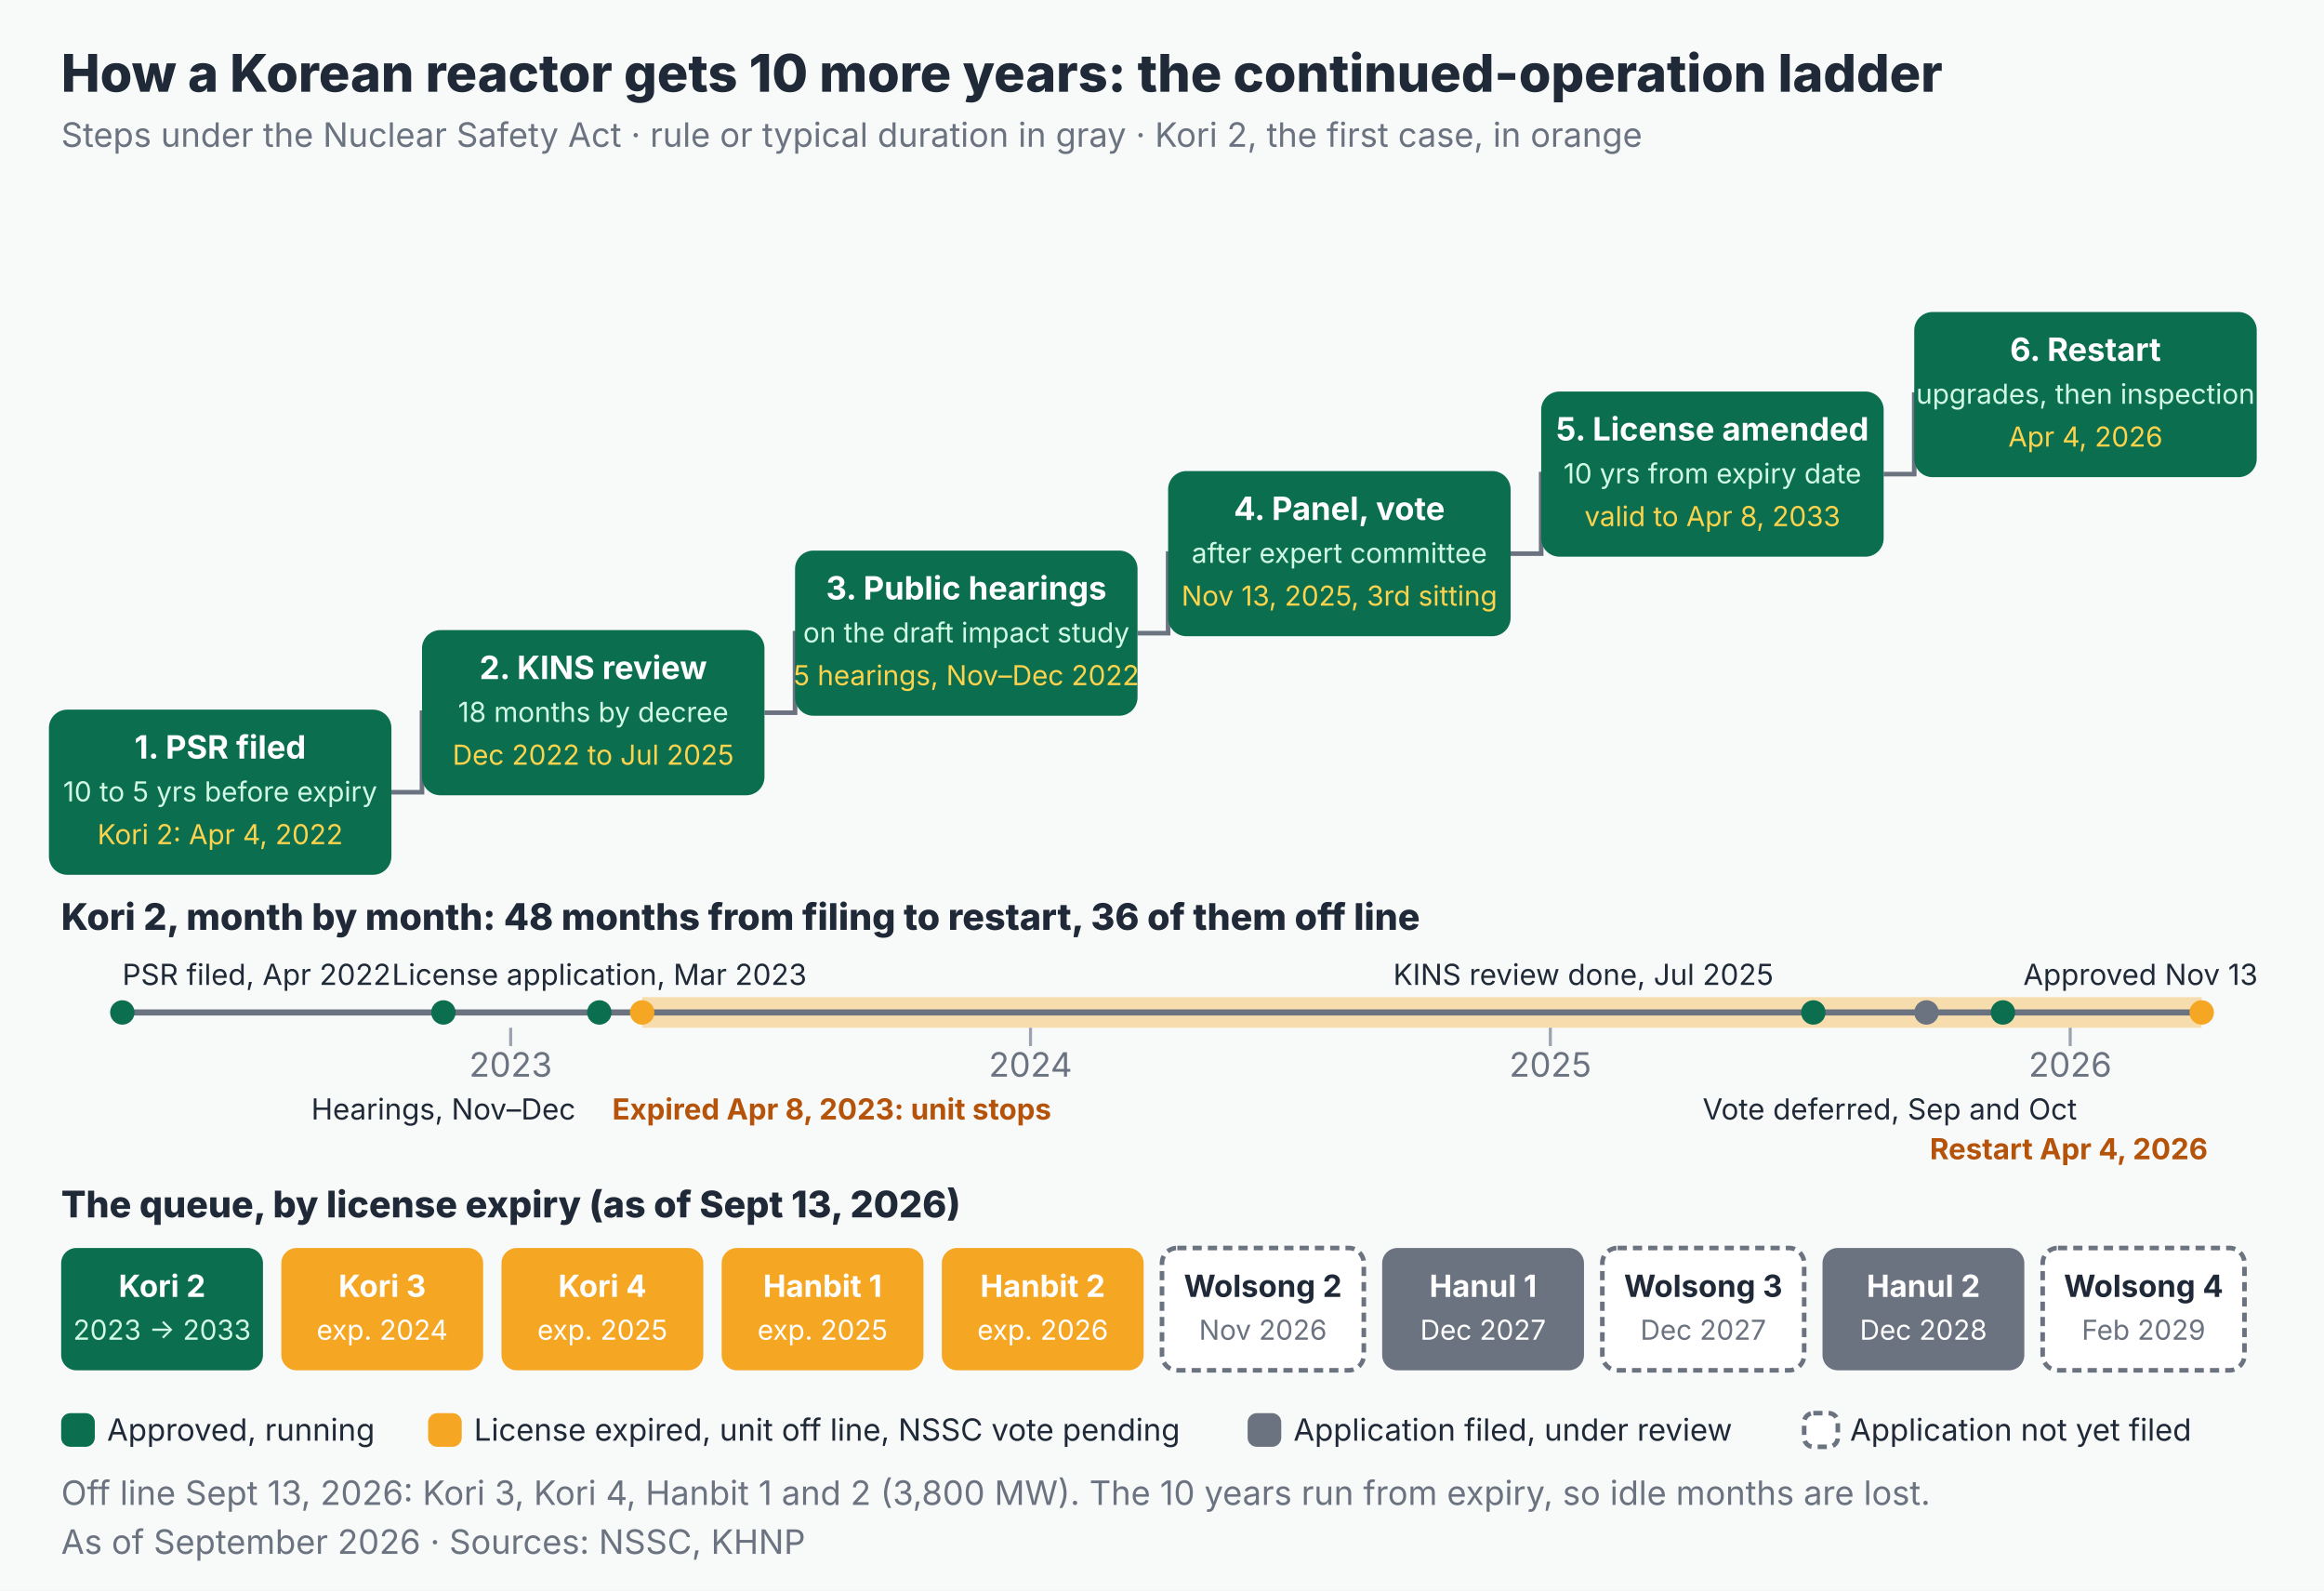
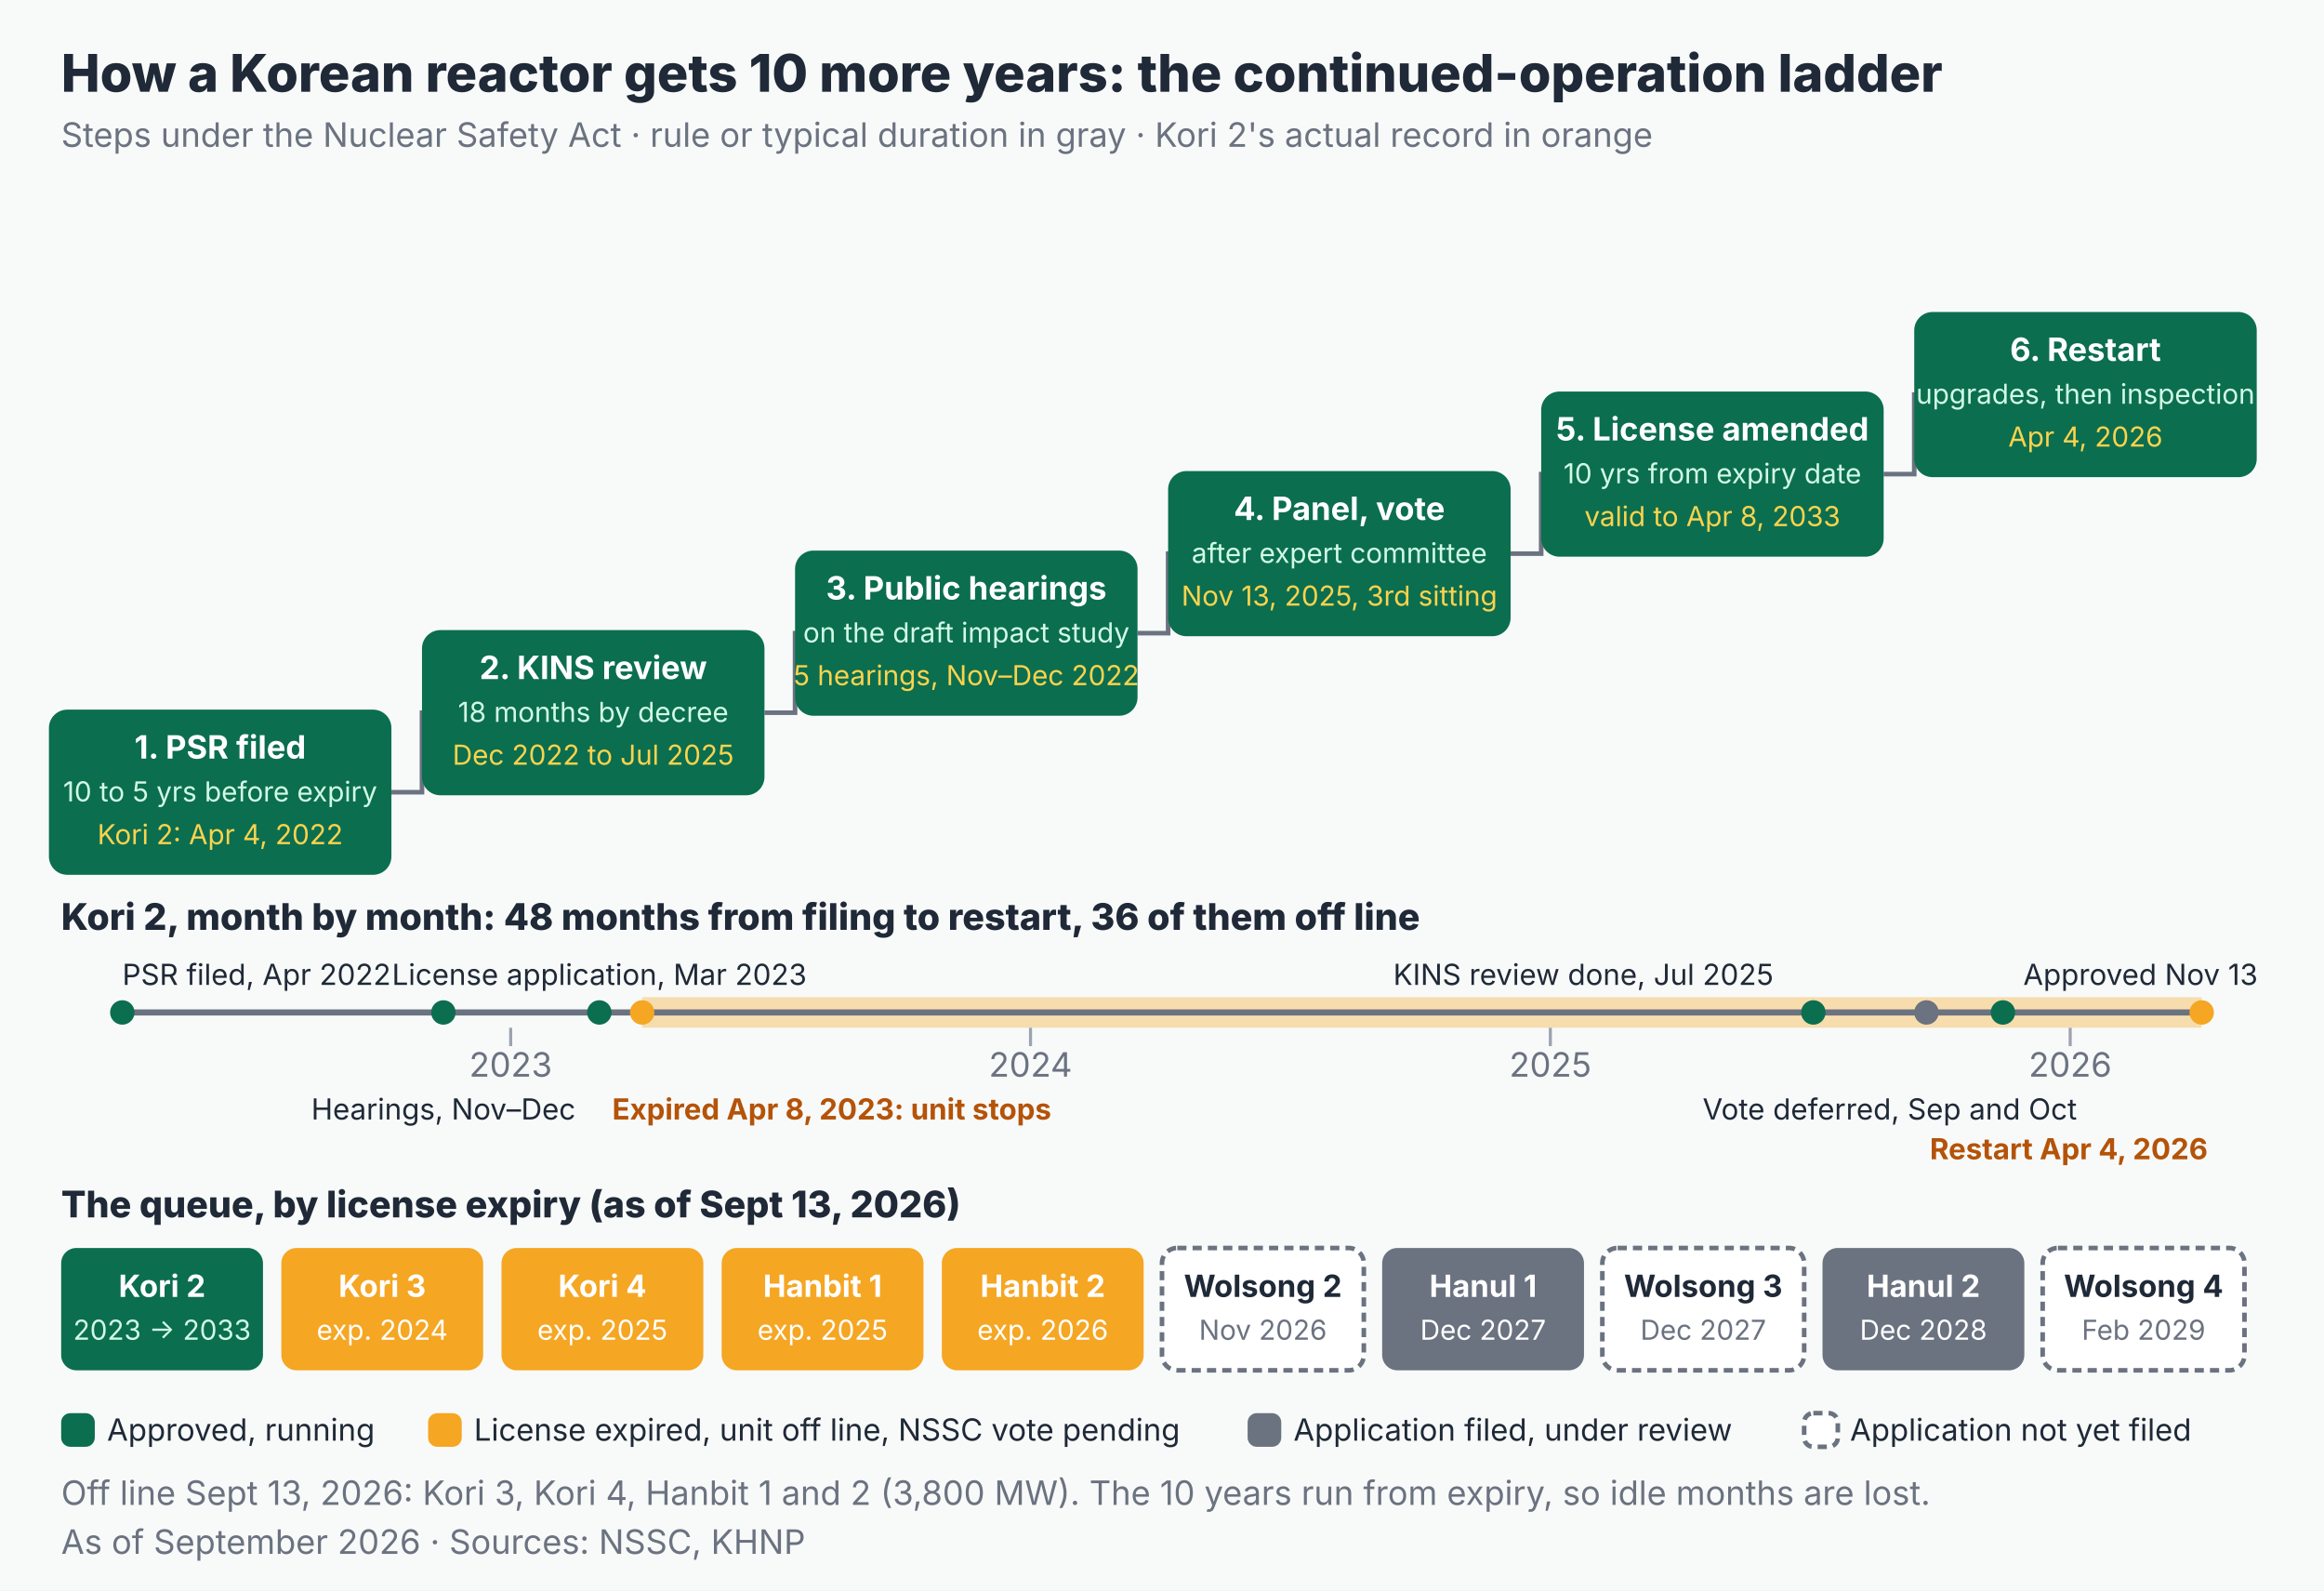
<svg xmlns="http://www.w3.org/2000/svg" viewBox="0 0 760 520" role="img" aria-labelledby="t" font-family="Inter, 'Segoe UI', Roboto, Helvetica, Arial, sans-serif">
  <style>
    .title { font-size: 17px; font-weight: 800; fill: #1f2937; }
    .sub { font-size: 11px; fill: #6b7280; }
    .h { font-size: 12px; font-weight: 800; fill: #1f2937; }
    .s1 { font-size: 10.5px; font-weight: 700; }
    .s2 { font-size: 9px; }
    .tl { font-size: 9.5px; fill: #1f2937; }
    .tla { font-size: 9.5px; fill: #b45309; font-weight: 700; }
    .q1 { font-size: 10px; font-weight: 700; }
    .q2 { font-size: 9px; }
    .leg { font-size: 10px; fill: #1f2937; }
  </style>
  <rect x="0" y="0" width="760" height="520" fill="#f8faf9" />
  <text x="20" y="30" class="title">How a Korean reactor gets 10 more years: the continued-operation ladder</text>
-   <text x="20" y="48" class="sub">Steps under the Nuclear Safety Act · rule or typical duration in gray · Kori 2, the first case, in orange</text>
+   <text x="20" y="48" class="sub">Steps under the Nuclear Safety Act · rule or typical duration in gray · Kori 2's actual record in orange</text>
  <g>
    <path d="M128 259 H138 V233 H140" fill="none" stroke="#6b7280" stroke-width="1.5" />
    <path d="M250 233 H260 V207 H262" fill="none" stroke="#6b7280" stroke-width="1.5" />
    <path d="M372 207 H382 V181 H384" fill="none" stroke="#6b7280" stroke-width="1.5" />
    <path d="M494 181 H504 V155 H506" fill="none" stroke="#6b7280" stroke-width="1.5" />
    <path d="M616 155 H626 V129 H628" fill="none" stroke="#6b7280" stroke-width="1.5" />
    <rect x="16" y="232" width="112" height="54" rx="6" fill="#0b6e4f" />
    <text x="72" y="248" class="s1" text-anchor="middle" style="fill:#fff">1. PSR filed</text>
    <text x="72" y="262" class="s2" text-anchor="middle" style="fill:#d1fae5">10 to 5 yrs before expiry</text>
    <text x="72" y="276" class="s2" text-anchor="middle" style="fill:#fcd34d">Kori 2: Apr 4, 2022</text>
    <rect x="138" y="206" width="112" height="54" rx="6" fill="#0b6e4f" />
    <text x="194" y="222" class="s1" text-anchor="middle" style="fill:#fff">2. KINS review</text>
    <text x="194" y="236" class="s2" text-anchor="middle" style="fill:#d1fae5">18 months by decree</text>
    <text x="194" y="250" class="s2" text-anchor="middle" style="fill:#fcd34d">Dec 2022 to Jul 2025</text>
    <rect x="260" y="180" width="112" height="54" rx="6" fill="#0b6e4f" />
    <text x="316" y="196" class="s1" text-anchor="middle" style="fill:#fff">3. Public hearings</text>
    <text x="316" y="210" class="s2" text-anchor="middle" style="fill:#d1fae5">on the draft impact study</text>
    <text x="316" y="224" class="s2" text-anchor="middle" style="fill:#fcd34d">5 hearings, Nov–Dec 2022</text>
    <rect x="382" y="154" width="112" height="54" rx="6" fill="#0b6e4f" />
    <text x="438" y="170" class="s1" text-anchor="middle" style="fill:#fff">4. Panel, vote</text>
    <text x="438" y="184" class="s2" text-anchor="middle" style="fill:#d1fae5">after expert committee</text>
    <text x="438" y="198" class="s2" text-anchor="middle" style="fill:#fcd34d">Nov 13, 2025, 3rd sitting</text>
    <rect x="504" y="128" width="112" height="54" rx="6" fill="#0b6e4f" />
    <text x="560" y="144" class="s1" text-anchor="middle" style="fill:#fff">5. License amended</text>
    <text x="560" y="158" class="s2" text-anchor="middle" style="fill:#d1fae5">10 yrs from expiry date</text>
    <text x="560" y="172" class="s2" text-anchor="middle" style="fill:#fcd34d">valid to Apr 8, 2033</text>
    <rect x="626" y="102" width="112" height="54" rx="6" fill="#0b6e4f" />
    <text x="682" y="118" class="s1" text-anchor="middle" style="fill:#fff">6. Restart</text>
    <text x="682" y="132" class="s2" text-anchor="middle" style="fill:#d1fae5">upgrades, then inspection</text>
    <text x="682" y="146" class="s2" text-anchor="middle" style="fill:#fcd34d">Apr 4, 2026</text>
  </g>
  <text x="20" y="304" class="h">Kori 2, month by month: 48 months from filing to restart, 36 of them off line</text>
  <rect x="210" y="326" width="510" height="10" fill="#f5a623" opacity="0.35" />
  <line x1="40" y1="331" x2="720" y2="331" stroke="#6b7280" stroke-width="2" />
  <g stroke="#9ca3af" stroke-width="1">
    <line x1="167" y1="336" x2="167" y2="342" />
    <line x1="337" y1="336" x2="337" y2="342" />
    <line x1="507" y1="336" x2="507" y2="342" />
    <line x1="677" y1="336" x2="677" y2="342" />
  </g>
  <g class="sub" text-anchor="middle">
    <text x="167" y="352">2023</text>
    <text x="337" y="352">2024</text>
    <text x="507" y="352">2025</text>
    <text x="677" y="352">2026</text>
  </g>
  <g>
    <circle cx="40" cy="331" r="4" fill="#0b6e4f" />
    <text x="40" y="322" class="tl" text-anchor="start">PSR filed, Apr 2022</text>
    <circle cx="145" cy="331" r="4" fill="#0b6e4f" />
    <text x="145" y="366" class="tl" text-anchor="middle">Hearings, Nov–Dec</text>
    <circle cx="196" cy="331" r="4" fill="#0b6e4f" />
    <text x="196" y="322" class="tl" text-anchor="middle">License application, Mar 2023</text>
    <circle cx="210" cy="331" r="4" fill="#f5a623" />
    <text x="272" y="366" class="tla" text-anchor="middle">Expired Apr 8, 2023: unit stops</text>
    <circle cx="593" cy="331" r="4" fill="#0b6e4f" />
    <text x="580" y="322" class="tl" text-anchor="end">KINS review done, Jul 2025</text>
    <circle cx="630" cy="331" r="4" fill="#6b7280" />
    <text x="618" y="366" class="tl" text-anchor="middle">Vote deferred, Sep and Oct</text>
    <circle cx="655" cy="331" r="4" fill="#0b6e4f" />
    <text x="700" y="322" class="tl" text-anchor="middle">Approved Nov 13</text>
    <circle cx="720" cy="331" r="4" fill="#f5a623" />
    <text x="722" y="379" class="tla" text-anchor="end">Restart Apr 4, 2026</text>
  </g>
  <text x="20" y="398" class="h">The queue, by license expiry (as of Sept 13, 2026)</text>
  <g>
    <rect x="20" y="408" width="66" height="40" rx="5" fill="#0b6e4f" />
    <text x="53" y="424" class="q1" text-anchor="middle" style="fill:#fff">Kori 2</text>
    <text x="53" y="438" class="q2" text-anchor="middle" style="fill:#d1fae5">2023 → 2033</text>
    <rect x="92" y="408" width="66" height="40" rx="5" fill="#f5a623" />
    <text x="125" y="424" class="q1" text-anchor="middle" style="fill:#fff">Kori 3</text>
    <text x="125" y="438" class="q2" text-anchor="middle" style="fill:#fff">exp. 2024</text>
    <rect x="164" y="408" width="66" height="40" rx="5" fill="#f5a623" />
    <text x="197" y="424" class="q1" text-anchor="middle" style="fill:#fff">Kori 4</text>
    <text x="197" y="438" class="q2" text-anchor="middle" style="fill:#fff">exp. 2025</text>
    <rect x="236" y="408" width="66" height="40" rx="5" fill="#f5a623" />
    <text x="269" y="424" class="q1" text-anchor="middle" style="fill:#fff">Hanbit 1</text>
    <text x="269" y="438" class="q2" text-anchor="middle" style="fill:#fff">exp. 2025</text>
    <rect x="308" y="408" width="66" height="40" rx="5" fill="#f5a623" />
    <text x="341" y="424" class="q1" text-anchor="middle" style="fill:#fff">Hanbit 2</text>
    <text x="341" y="438" class="q2" text-anchor="middle" style="fill:#fff">exp. 2026</text>
    <rect x="380" y="408" width="66" height="40" rx="5" fill="#ffffff" stroke="#6b7280" stroke-width="1.5" stroke-dasharray="3 2" />
    <text x="413" y="424" class="q1" text-anchor="middle" fill="#1f2937">Wolsong 2</text>
    <text x="413" y="438" class="q2" text-anchor="middle" fill="#6b7280">Nov 2026</text>
    <rect x="452" y="408" width="66" height="40" rx="5" fill="#6b7280" />
    <text x="485" y="424" class="q1" text-anchor="middle" style="fill:#fff">Hanul 1</text>
    <text x="485" y="438" class="q2" text-anchor="middle" style="fill:#fff">Dec 2027</text>
    <rect x="524" y="408" width="66" height="40" rx="5" fill="#ffffff" stroke="#6b7280" stroke-width="1.5" stroke-dasharray="3 2" />
    <text x="557" y="424" class="q1" text-anchor="middle" fill="#1f2937">Wolsong 3</text>
    <text x="557" y="438" class="q2" text-anchor="middle" fill="#6b7280">Dec 2027</text>
    <rect x="596" y="408" width="66" height="40" rx="5" fill="#6b7280" />
    <text x="629" y="424" class="q1" text-anchor="middle" style="fill:#fff">Hanul 2</text>
    <text x="629" y="438" class="q2" text-anchor="middle" style="fill:#fff">Dec 2028</text>
    <rect x="668" y="408" width="66" height="40" rx="5" fill="#ffffff" stroke="#6b7280" stroke-width="1.5" stroke-dasharray="3 2" />
    <text x="701" y="424" class="q1" text-anchor="middle" fill="#1f2937">Wolsong 4</text>
    <text x="701" y="438" class="q2" text-anchor="middle" fill="#6b7280">Feb 2029</text>
  </g>
  <g class="leg">
    <rect x="20" y="462" width="11" height="11" rx="3" fill="#0b6e4f" />
    <text x="35" y="471">Approved, running</text>
    <rect x="140" y="462" width="11" height="11" rx="3" fill="#f5a623" />
    <text x="155" y="471">License expired, unit off line, NSSC vote pending</text>
    <rect x="408" y="462" width="11" height="11" rx="3" fill="#6b7280" />
    <text x="423" y="471">Application filed, under review</text>
    <rect x="590" y="462" width="11" height="11" rx="3" fill="#ffffff" stroke="#6b7280" stroke-width="1.5" stroke-dasharray="3 2" />
    <text x="605" y="471">Application not yet filed</text>
  </g>
  <text x="20" y="492" class="sub">Off line Sept 13, 2026: Kori 3, Kori 4, Hanbit 1 and 2 (3,800 MW). The 10 years run from expiry, so idle months are lost.</text>
  <text x="20" y="508" class="sub">As of September 2026 · Sources: NSSC, KHNP</text>
</svg>
